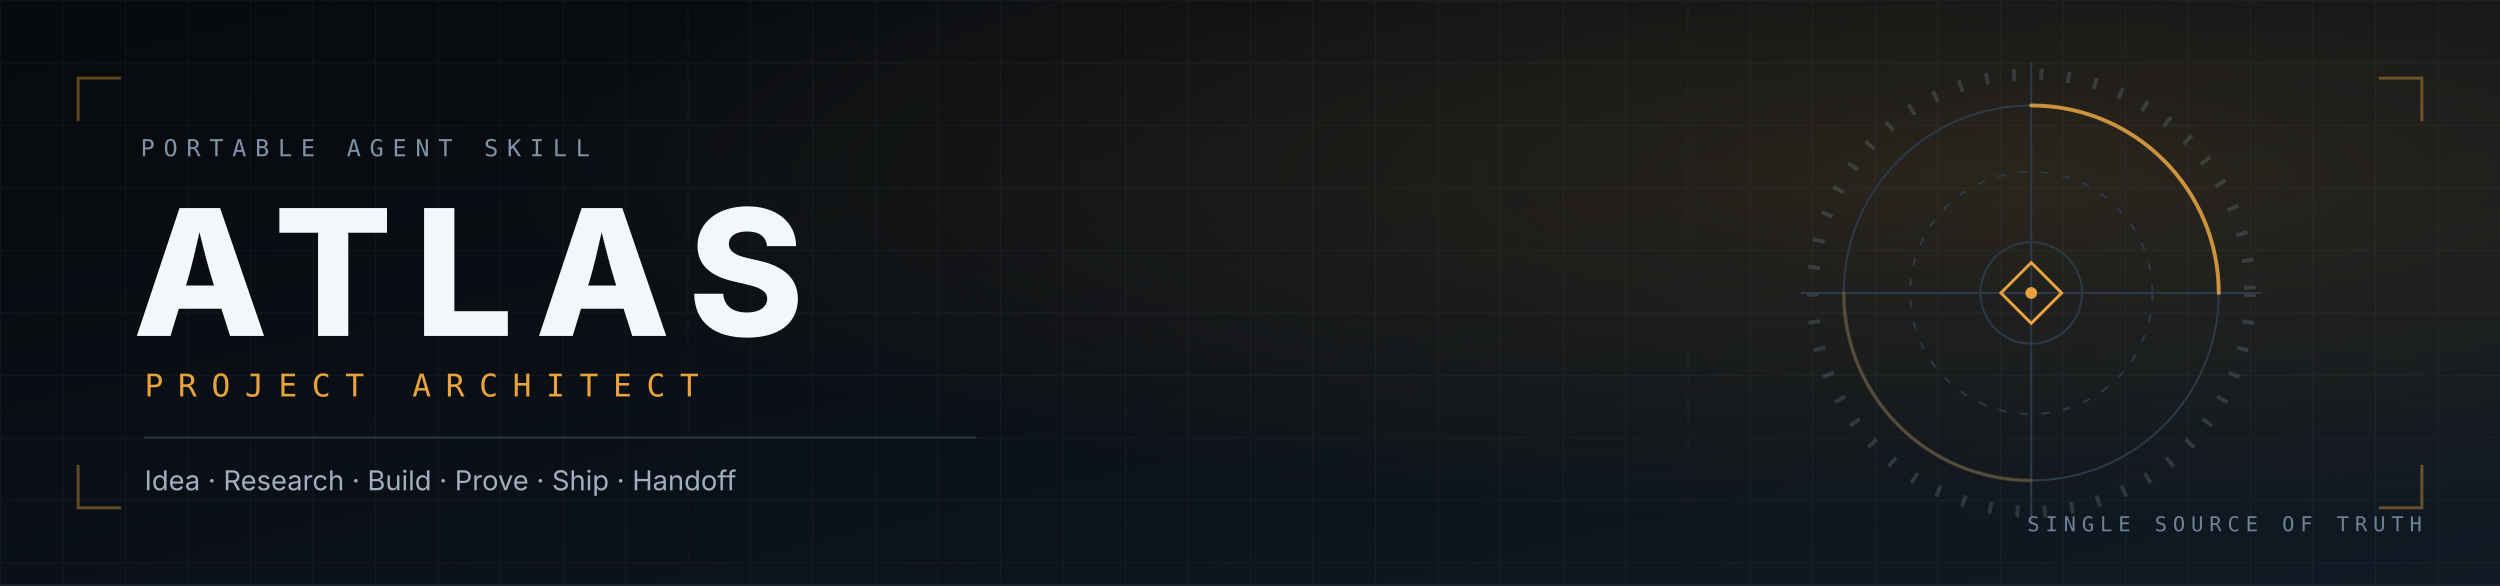
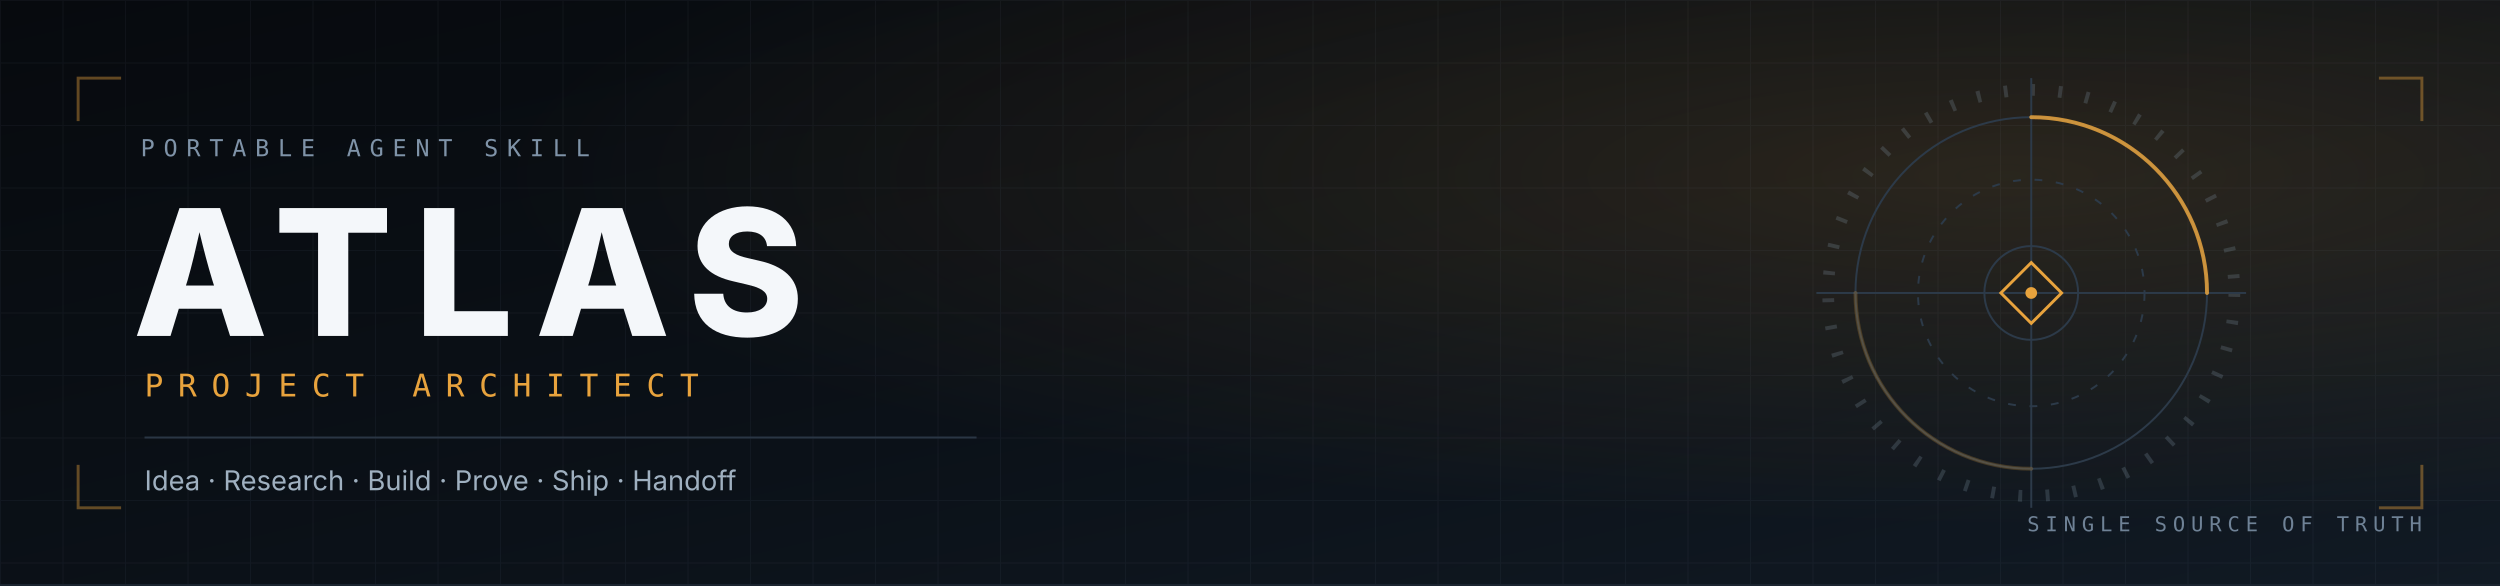
<svg xmlns="http://www.w3.org/2000/svg" width="1280" height="300" viewBox="0 0 1280 300" role="img" aria-label="ATLAS - Project Architect">
  <defs>
    <linearGradient id="bg" x1="0" y1="0" x2="1" y2="1">
      <stop offset="0" stop-color="#070A0E" />
      <stop offset="0.55" stop-color="#0B1118" />
      <stop offset="1" stop-color="#111A24" />
    </linearGradient>
    <radialGradient id="glow" cx="0.8" cy="0.3" r="0.6">
      <stop offset="0" stop-color="#E8A33D" stop-opacity="0.14" />
      <stop offset="1" stop-color="#E8A33D" stop-opacity="0" />
    </radialGradient>
    <pattern id="grid" width="32" height="32" patternUnits="userSpaceOnUse">
      <path d="M32 0H0V32" fill="none" stroke="#8FA3B8" stroke-opacity="0.06" stroke-width="1" />
    </pattern>
  </defs>
  <rect width="1280" height="300" fill="url(#bg)" />
  <rect width="1280" height="300" fill="url(#grid)" />
  <rect width="1280" height="300" fill="url(#glow)" />
  <g stroke="#E8A33D" stroke-opacity="0.4" stroke-width="1.5" fill="none">
    <path d="M40 62V40h22" />
    <path d="M1240 62V40h-22" />
    <path d="M40 238v22h22" />
    <path d="M1240 238v22h-22" />
  </g>
  <text x="72" y="80" font-family="ui-monospace, 'Cascadia Mono', Consolas, monospace" font-size="12" letter-spacing="4.5" fill="#7F93A8">PORTABLE AGENT SKILL</text>
  <text x="68" y="172" font-family="Inter, 'Segoe UI', system-ui, sans-serif" font-size="90" font-weight="800" letter-spacing="11" fill="#F4F7FA">ATLAS</text>
  <text x="74" y="203" font-family="ui-monospace, 'Cascadia Mono', Consolas, monospace" font-size="16" letter-spacing="7.5" fill="#E8A33D">PROJECT ARCHITECT</text>
  <line x1="74" y1="224" x2="500" y2="224" stroke="#2A3644" stroke-width="1" />
  <text x="74" y="251" font-family="Inter, 'Segoe UI', system-ui, sans-serif" font-size="14" fill="#9FB0C0">Idea · Research · Build · Prove · Ship · Handoff</text>
  <g transform="translate(1040 150)">
-     <circle r="112" fill="none" stroke="#8FA3B8" stroke-opacity="0.22" stroke-width="6" stroke-dasharray="2 12" />
-     <circle r="96" fill="none" stroke="#2C3A49" stroke-width="1" />
-     <circle r="62" fill="none" stroke="#2C3A49" stroke-width="1" stroke-dasharray="4 7" />
-     <circle r="26" fill="none" stroke="#2C3A49" stroke-width="1" />
-     <path d="M0-118V118M-118 0H118" stroke="#2C3A49" stroke-width="1" />
-     <path d="M0-96A96 96 0 0 1 96 0" fill="none" stroke="#E8A33D" stroke-opacity="0.85" stroke-width="2" stroke-linecap="round" />
-     <path d="M0 96A96 96 0 0 1-96 0" fill="none" stroke="#E8A33D" stroke-opacity="0.22" stroke-width="2" stroke-linecap="round" />
+     <circle r="104" fill="none" stroke="#8FA3B8" stroke-opacity="0.22" stroke-width="6" stroke-dasharray="2 12" />
+     <circle r="90" fill="none" stroke="#2C3A49" stroke-width="1" />
+     <circle r="58" fill="none" stroke="#2C3A49" stroke-width="1" stroke-dasharray="4 7" />
+     <circle r="24" fill="none" stroke="#2C3A49" stroke-width="1" />
+     <path d="M0-110V110M-110 0H110" stroke="#2C3A49" stroke-width="1" />
+     <path d="M0-90A90 90 0 0 1 90 0" fill="none" stroke="#E8A33D" stroke-opacity="0.85" stroke-width="2" stroke-linecap="round" />
+     <path d="M0 90A90 90 0 0 1-90 0" fill="none" stroke="#E8A33D" stroke-opacity="0.22" stroke-width="2" stroke-linecap="round" />
    <rect x="-11" y="-11" width="22" height="22" transform="rotate(45)" fill="none" stroke="#E8A33D" stroke-width="1.5" />
    <circle r="3" fill="#E8A33D" />
  </g>
  <text x="1240" y="272" text-anchor="end" font-family="ui-monospace, 'Cascadia Mono', Consolas, monospace" font-size="10.5" letter-spacing="3" fill="#6F8296">SINGLE SOURCE OF TRUTH</text>
  <rect y="299" width="1280" height="1" fill="#1B2430" />
</svg>
